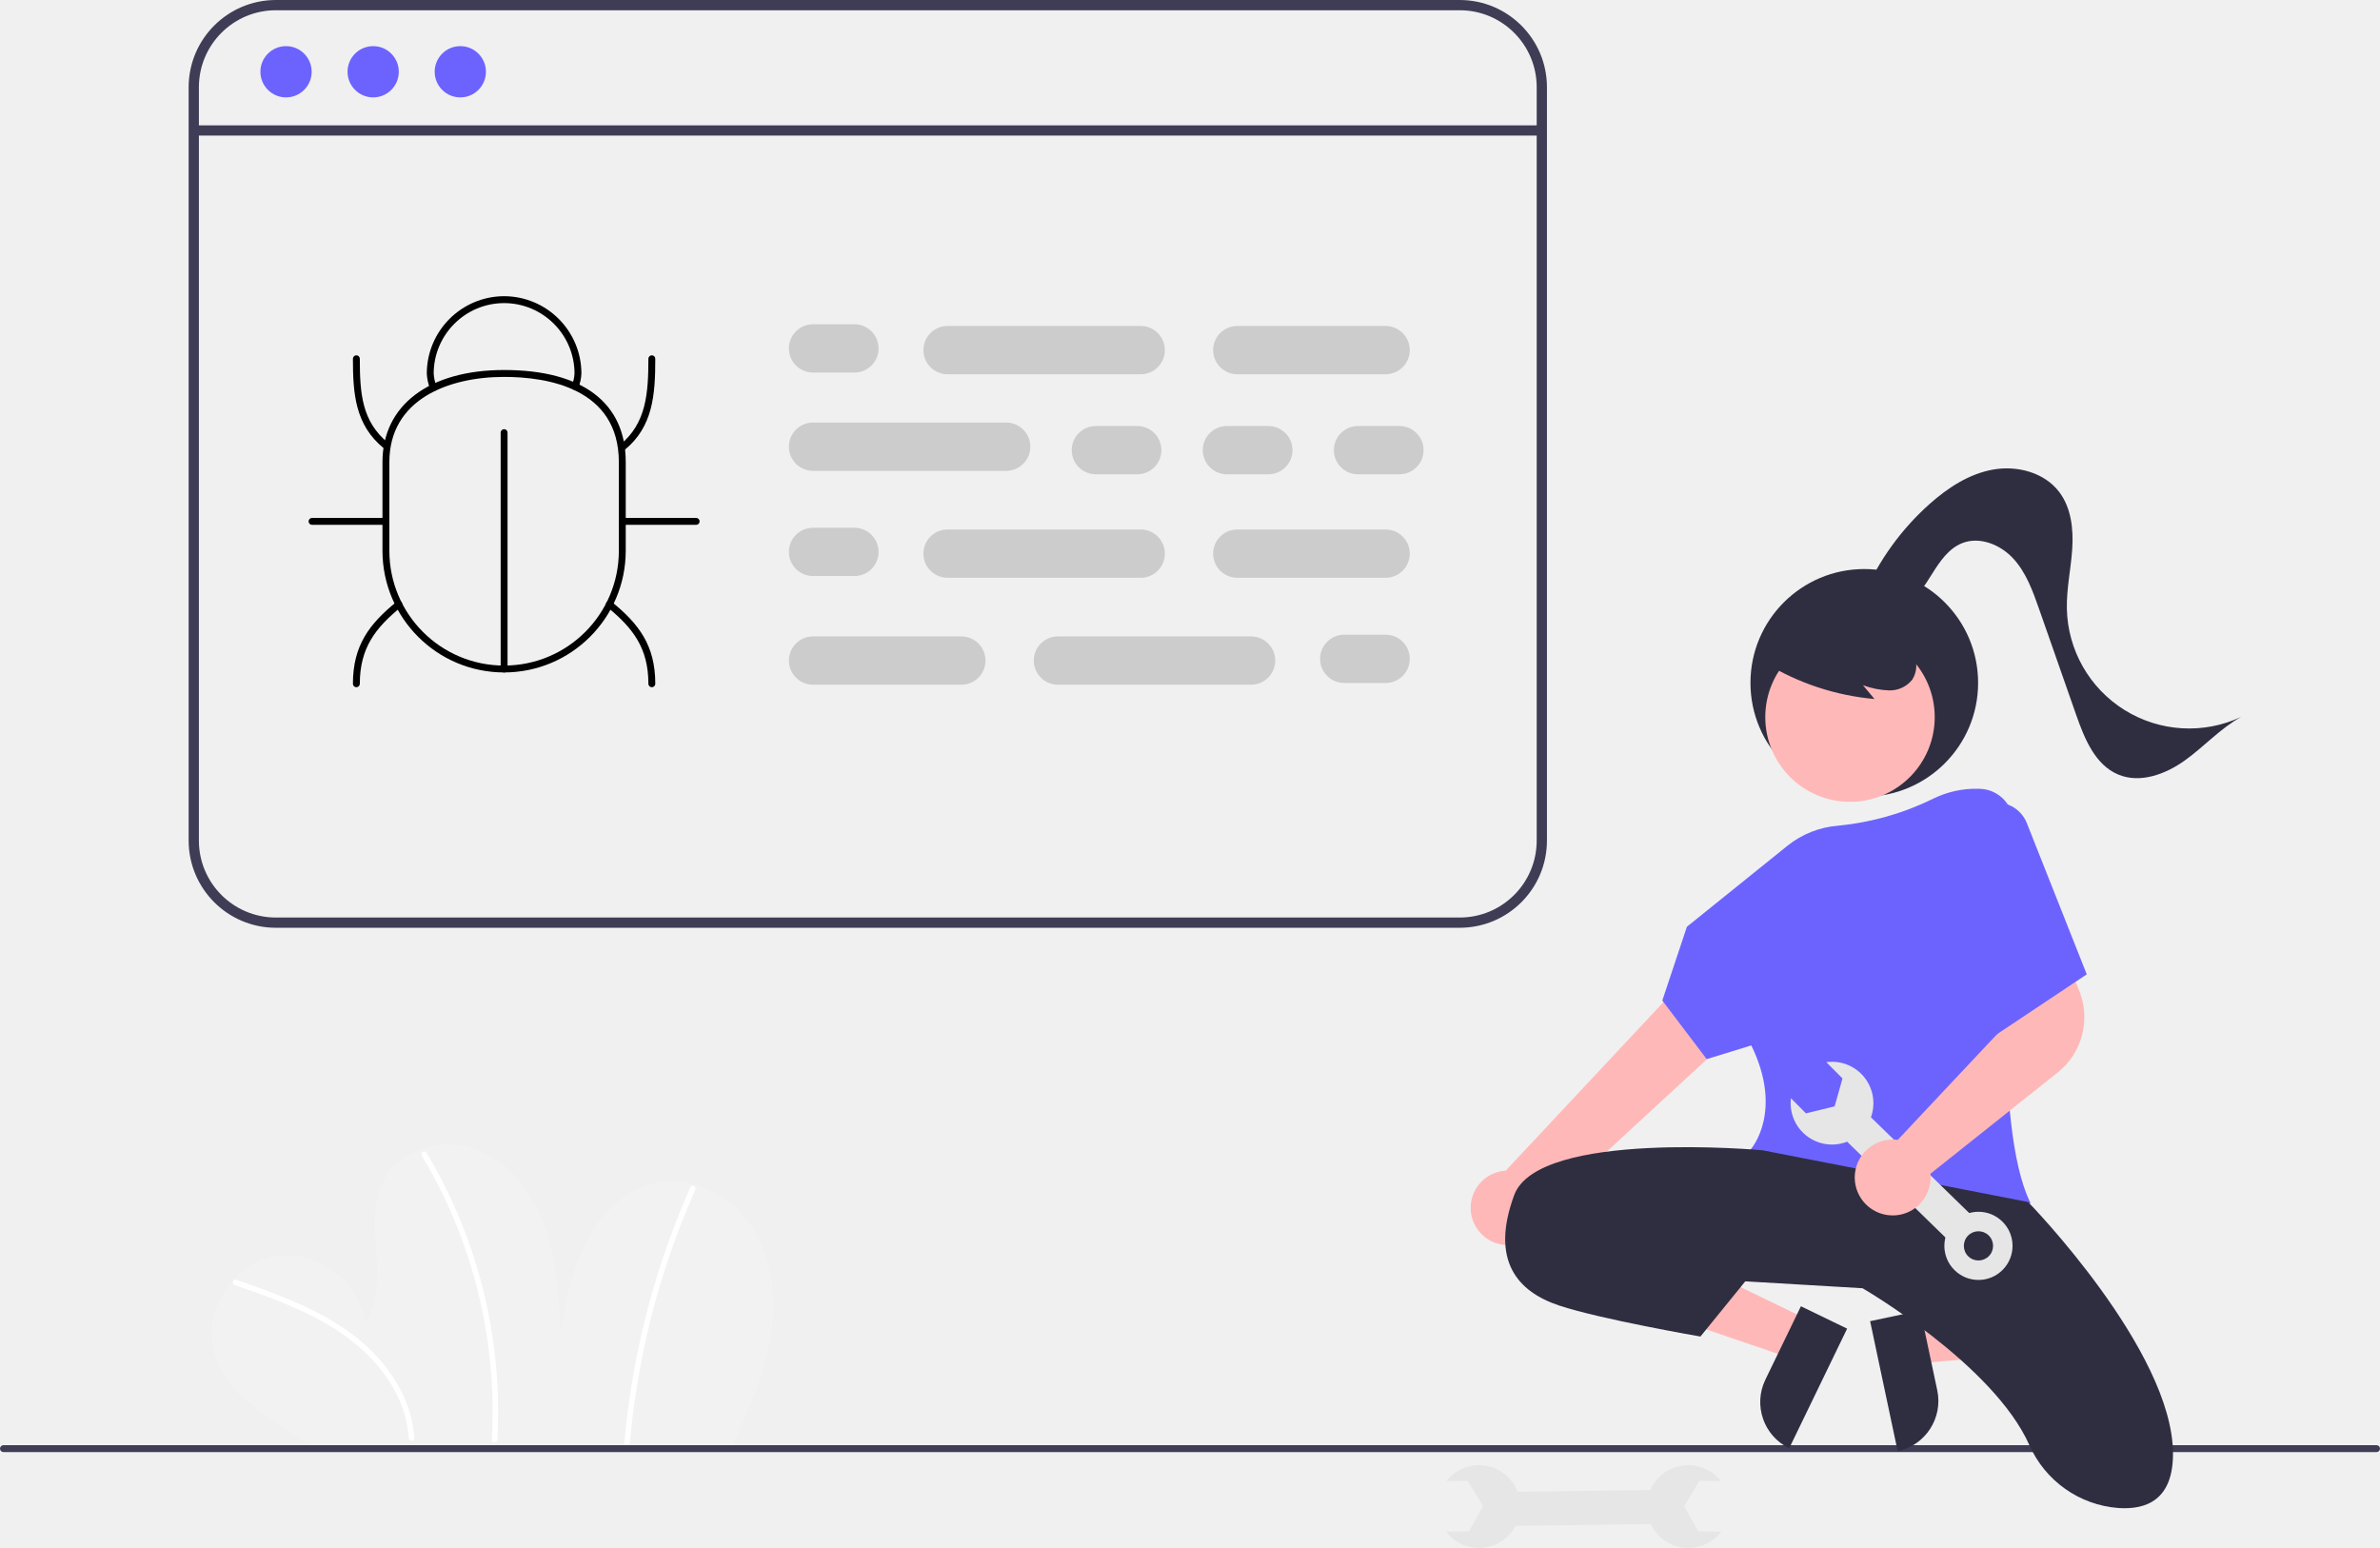
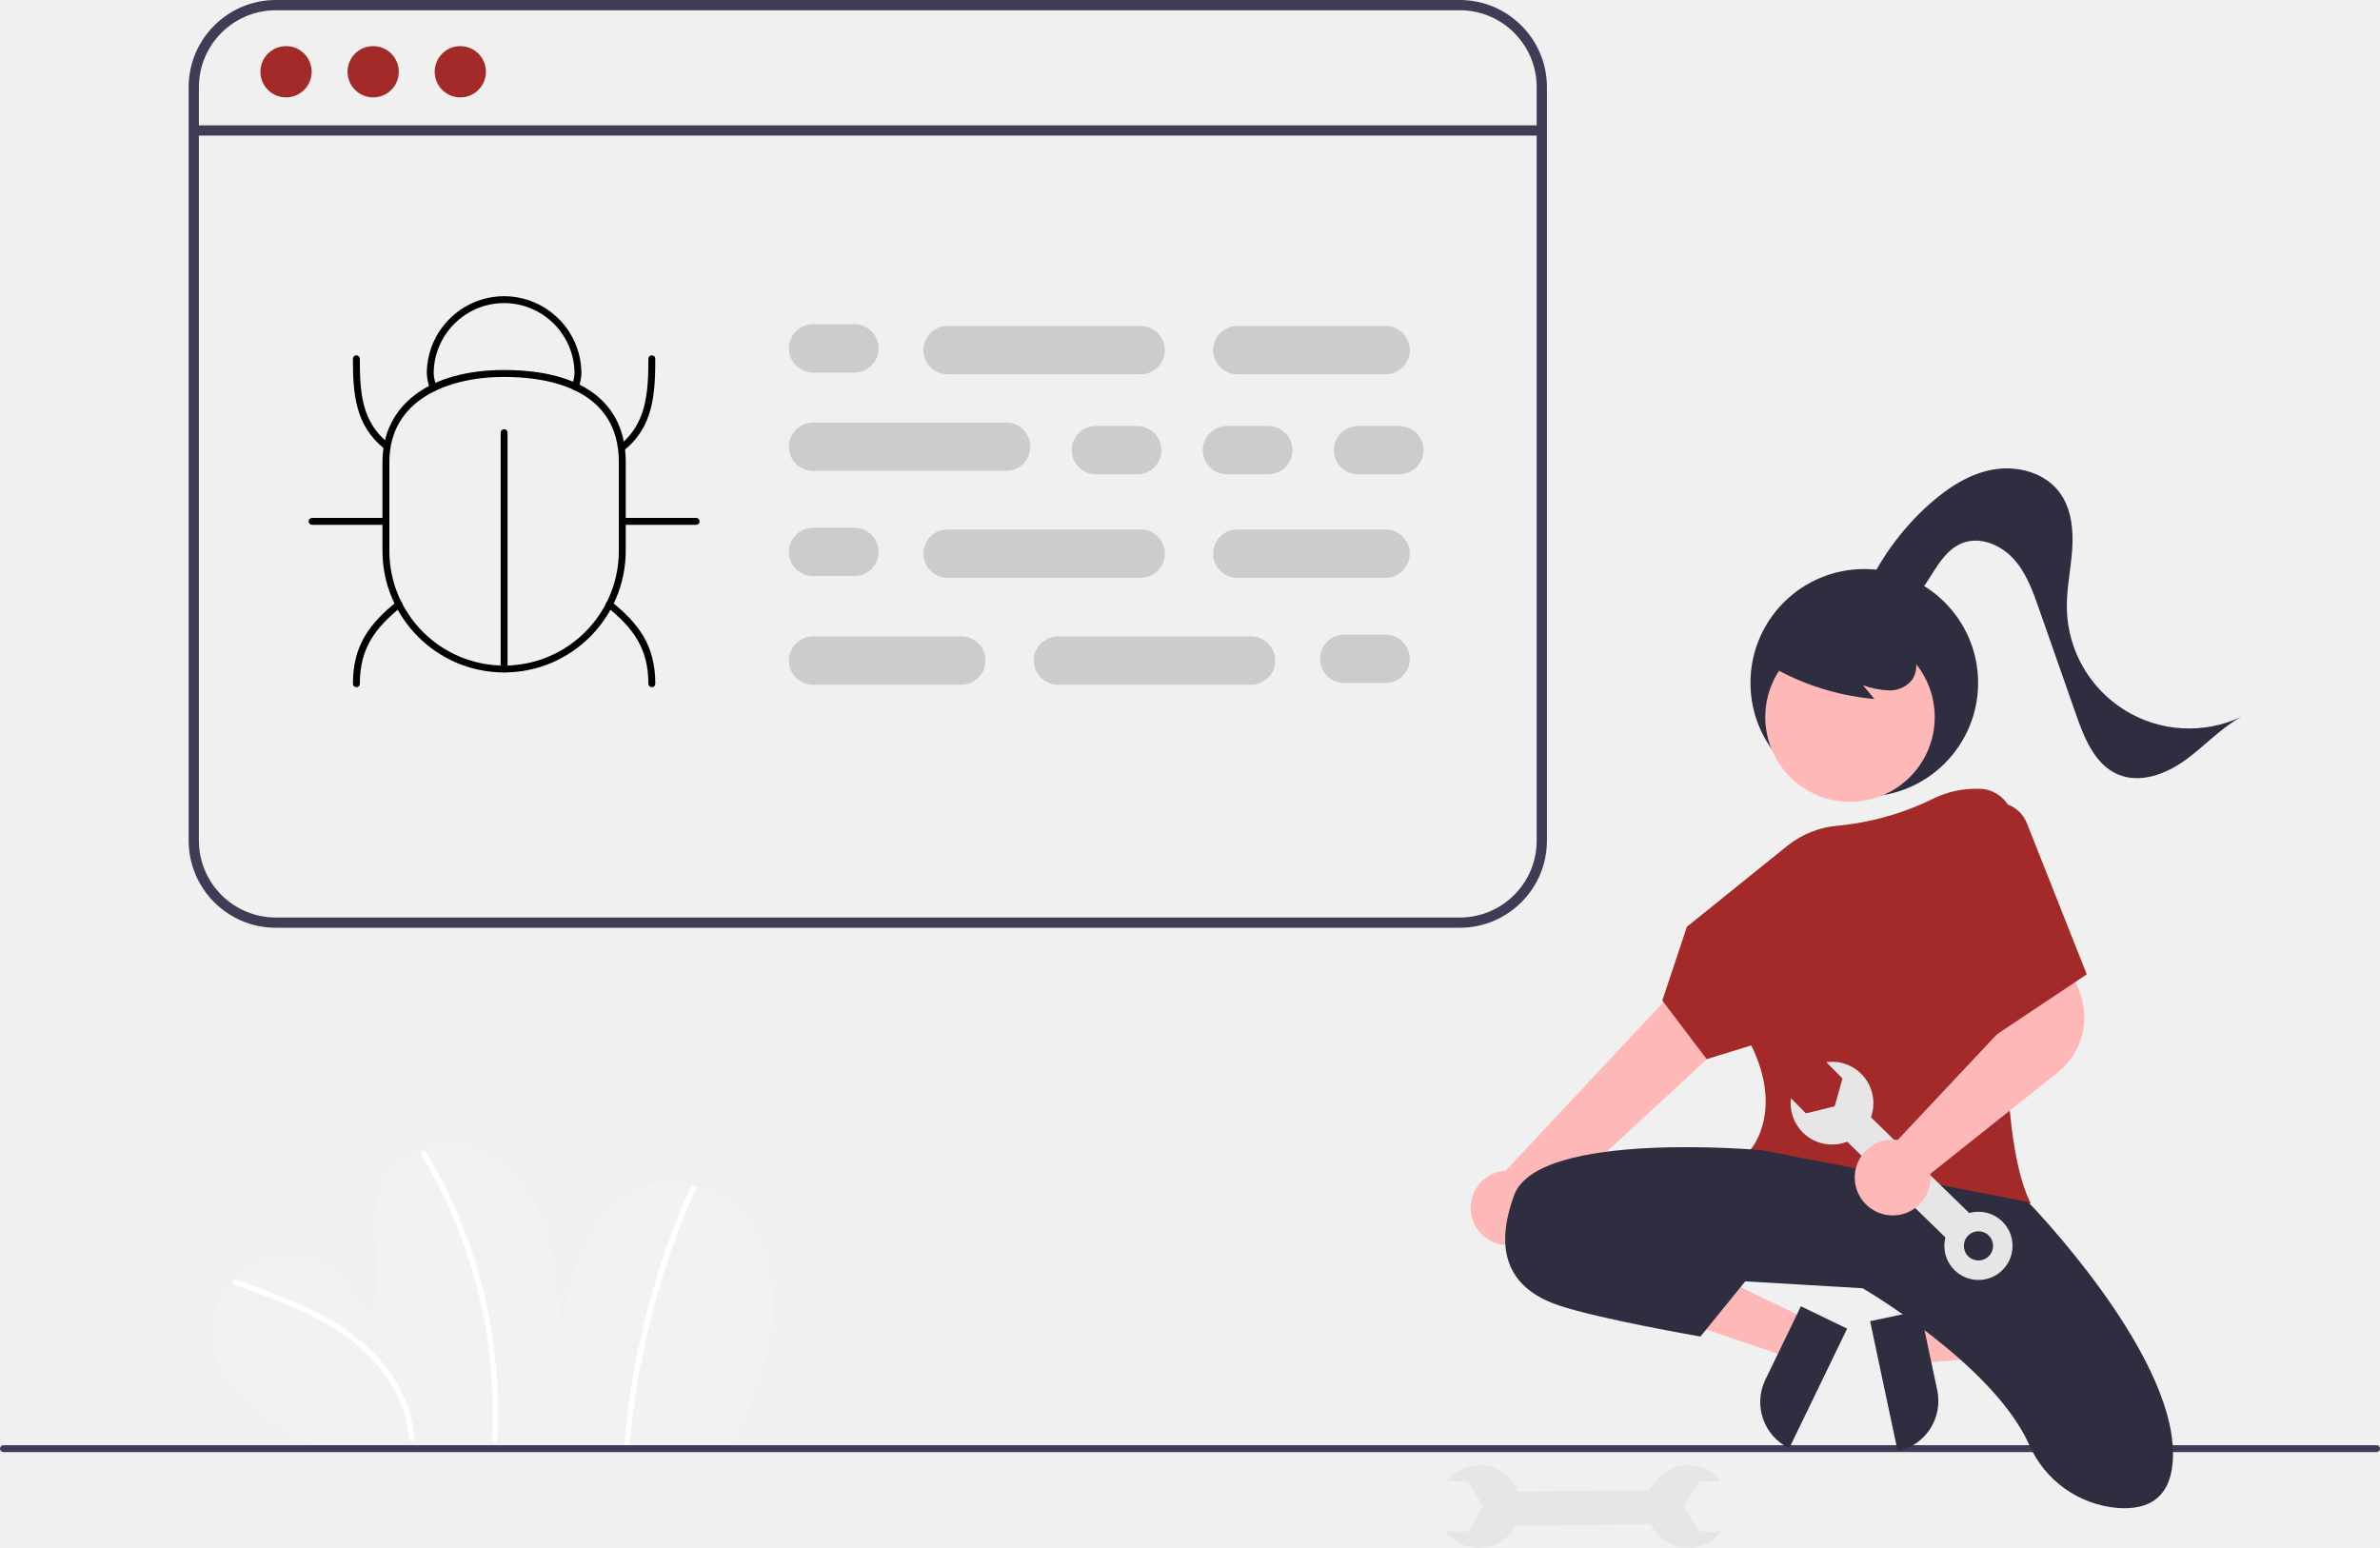
<svg xmlns="http://www.w3.org/2000/svg" data-name="Layer 1" width="690" height="448.759" viewBox="0 0 690 448.759">
  <path d="M466.813,645.731c4.668-10.084,9.333-20.317,11.359-31.242s1.176-22.783-4.627-32.259-17.228-15.902-28.132-13.76c-8.955,1.759-16.146,8.813-20.357,16.91S419.158,602.61,417.52,611.588c-.529-10.2-1.09-20.564-4.478-30.2s-10.06-18.615-19.569-22.343-21.879-.796-26.891,8.103c-7.061,12.538,2.302,30.125-5.817,42.006-1.393-11.917-13.855-21.332-25.699-19.416s-20.701,14.781-18.265,26.529c1.45,6.99,6.219,12.936,11.922,17.232s12.334,9.274,18.895,12.09Z" transform="translate(-255 -225.6204)" fill="#f2f2f2" />
  <path d="M323.02,598.158c9.408,3.289,18.903,6.614,27.492,11.756,7.698,4.608,14.553,10.812,18.882,18.757a33.356,33.356,0,0,1,4.126,13.859c.063,1.018,1.655,1.025,1.592,0-.557-9.061-4.972-17.353-11.087-23.911-6.704-7.19-15.392-12.1-24.361-15.91-5.318-2.259-10.769-4.179-16.221-6.085-.969-.339-1.385,1.198-.423,1.535Z" transform="translate(-255 -225.6204)" fill="#fff" />
  <path d="M377.287,560.625a143.383,143.383,0,0,1,13.791,30.616,145.117,145.117,0,0,1,6.361,32.968,143.305,143.305,0,0,1,.152,18.837c-.059,1.023,1.533,1.02,1.592,0a145.194,145.194,0,0,0-2.04-33.82,146.926,146.926,0,0,0-9.769-32.44,143.25,143.25,0,0,0-8.712-16.963.796.796,0,0,0-1.374.803Z" transform="translate(-255 -225.6204)" fill="#fff" />
  <path d="M455.188,569.767a232.044,232.044,0,0,0-17.116,57.578q-1.342,8.365-2.078,16.812c-.089,1.02,1.503,1.014,1.592,0a231.209,231.209,0,0,1,12.738-58.025q2.834-7.892,6.239-15.562c.412-.928-.959-1.739-1.374-.803Z" transform="translate(-255 -225.6204)" fill="#fff" />
  <rect x="709.176" y="639.478" width="9.882" height="46.588" transform="translate(1112.595 -285.4804) rotate(89.25872)" fill="#e6e6e6" />
  <path d="M754.027,669.616l-6.653-.019-4.112-7.337,4.445-7.312,6.181.018a11.999,11.999,0,1,0,.139,14.651Z" transform="translate(-255 -225.6204)" fill="#e6e6e6" />
  <path d="M674.208,669.616l6.653-.019,4.112-7.337-4.445-7.312-6.181.018a11.999,11.999,0,1,1-.139,14.651Z" transform="translate(-255 -225.6204)" fill="#e6e6e6" />
  <path d="M944,646.59H256a1,1,0,0,1,0-2H944a1,1,0,0,1,0,2Z" transform="translate(-255 -225.6204)" fill="#3f3d56" />
  <circle cx="540.486" cy="197.969" r="33" fill="#2f2e41" />
  <polygon points="553.859 383.226 556.401 395.219 603.871 391.124 600.12 373.423 553.859 383.226" fill="#ffb8b8" />
  <path d="M789.188,618.497h38.531a0,0,0,0,1,0,0v14.887a0,0,0,0,1,0,0H804.075a14.887,14.887,0,0,1-14.887-14.887v0A0,0,0,0,1,789.188,618.497Z" transform="translate(108.7105 1320.973) rotate(-101.9647)" fill="#2f2e41" />
  <polygon points="524.12 382.586 518.777 393.621 473.673 378.264 481.559 361.979 524.12 382.586" fill="#ffb8b8" />
  <path d="M771.037,617.456h23.644a0,0,0,0,1,0,0v14.887a0,0,0,0,1,0,0H756.151a0,0,0,0,1,0,0v0A14.887,14.887,0,0,1,771.037,617.456Z" transform="translate(-379.9408 824.8682) rotate(-64.16458)" fill="#2f2e41" />
  <path d="M690.259,586.414a10.743,10.743,0,0,0,12.709-10.48l74.374-68.571-18.47-14.305-67.337,71.943a10.801,10.801,0,0,0-1.275,21.413Z" transform="translate(-255 -225.6204)" fill="#ffb8b8" />
  <circle cx="536.344" cy="207.898" r="24.561" fill="#ffb8b8" />
-   <path d="M813.386,577.893c-17.229 0-37.978-3.628-50.779-18.477l-.288-.334.297-.328c.097-.107,9.514-10.869.111-30.061L749.799,532.67,736.929,515.681l7.13-21.389,29.177-23.504a26.751,26.751,0,0,1,14.611-5.789,80.211,80.211,0,0,0,27.785-7.913,27.906,27.906,0,0,1,12.8-2.798l.574.016a9.95,9.95,0,0,1,9.641,10.708c-1.979,25.63-5.472,87.543,4.792,108.861l.265.551-.592.15A136.113,136.113,0,0,1,813.386,577.893Z" transform="translate(-255 -225.6204)" fill="#6c63ff" />
+   <path d="M813.386,577.893c-17.229 0-37.978-3.628-50.779-18.477l-.288-.334.297-.328c.097-.107,9.514-10.869.111-30.061L749.799,532.67,736.929,515.681l7.13-21.389,29.177-23.504a26.751,26.751,0,0,1,14.611-5.789,80.211,80.211,0,0,0,27.785-7.913,27.906,27.906,0,0,1,12.8-2.798l.574.016a9.95,9.95,0,0,1,9.641,10.708c-1.979,25.63-5.472,87.543,4.792,108.861l.265.551-.592.15A136.113,136.113,0,0,1,813.386,577.893Z" transform="translate(-255 -225.6204)" fill="#A32A29" />
  <path d="M765.986,559.09s-65-6-72,13,1,28,13,32,41,9,41,9l13-16,34,2s37.885,21.973,48.36,45.474A30.762,30.762,0,0,0,869.123,662.802c8.398.584,15.863-2.587,15.863-15.712,0-30-42-73-42-73Z" transform="translate(-255 -225.6204)" fill="#2f2e41" />
  <path d="M716.486,588.59s17-5,44,8" transform="translate(-255 -225.6204)" fill="#2f2e41" />
  <path d="M766.843,417.855a73.041,73.041,0,0,0,31.599,10.412l-3.331-3.991a24.477,24.477,0,0,0,7.561,1.501,8.281,8.281,0,0,0,6.75-3.159,7.702,7.702,0,0,0,.516-7.115,14.589,14.589,0,0,0-4.589-5.739,27.323,27.323,0,0,0-25.431-4.545,16.33,16.33,0,0,0-7.595,4.872,9.236,9.236,0,0,0-1.863,8.561" transform="translate(-255 -225.6204)" fill="#2f2e41" />
  <path d="M795.309,398.224A75.485,75.485,0,0,1,814.446,371.703c5.292-4.703,11.472-8.743,18.446-9.963s14.833.87,19.111,6.511c3.498,4.613,4.152,10.793,3.767,16.569s-1.676,11.497-1.553,17.284a35.468,35.468,0,0,0,50.527,31.351c-6.022,3.329-10.714,8.598-16.305,12.608s-12.963,6.76-19.312,4.11c-6.718-2.804-9.8-10.419-12.206-17.29L846.189,402.244c-1.824-5.209-3.739-10.572-7.462-14.645s-9.765-6.557-14.889-4.509c-3.884,1.552-6.413,5.258-8.63,8.804s-4.557,7.32-8.304,9.179-9.298.715-10.523-3.285" transform="translate(-255 -225.6204)" fill="#2f2e41" />
  <rect x="802.919" y="543.314" width="9.882" height="46.588" transform="translate(-416.7474 524.1384) rotate(-45.74128)" fill="#e6e6e6" />
  <path d="M821.51,579.909a9.882,9.882,0,1,0,13.975-.181A9.882,9.882,0,0,0,821.51,579.909Zm10.111,9.853a4.235,4.235,0,1,1-.077-5.989A4.235,4.235,0,0,1,831.621,589.762Z" transform="translate(-255 -225.6204)" fill="#e6e6e6" />
  <path d="M784.48,533.549l4.69,4.718-2.28,8.096-8.314,2.028-4.358-4.383a11.999,11.999,0,1,0,10.262-10.458Z" transform="translate(-255 -225.6204)" fill="#e6e6e6" />
  <path d="M803.736,577.979a11.579,11.579,0,0,1-1.268-.07,11.023,11.023,0,0,1-9.68-9.681,11.003,11.003,0,0,1,10.931-12.25,10.625,10.625,0,0,1,1.466.109L838.763,520.342l-3.505-11.685,17.605-7.892,4.934,12.06a20.49,20.49,0,0,1-6.177,23.672l-36.961,29.401a10.259,10.259,0,0,1,.06,1.079,11.018,11.018,0,0,1-3.664,8.197A10.872,10.872,0,0,1,803.736,577.979Z" transform="translate(-255 -225.6204)" fill="#ffb8b8" />
-   <path d="M829.986,459.09h0a9.453,9.453,0,0,1,12.628,5.156l17.372,43.844-27,18Z" transform="translate(-255 -225.6204)" fill="#6c63ff" />
+   <path d="M829.986,459.09h0a9.453,9.453,0,0,1,12.628,5.156l17.372,43.844-27,18Z" transform="translate(-255 -225.6204)" fill="#A32A29" />
  <path d="M703.486,469.327V250.883a25.298,25.298,0,0,0-25.262-25.262H334.954a25.298,25.298,0,0,0-25.262,25.262V469.327a25.298,25.298,0,0,0,25.262,25.262H678.224A25.298,25.298,0,0,0,703.486,469.327ZM334.954,491.618a22.317,22.317,0,0,1-22.29-22.29V250.883a22.317,22.317,0,0,1,22.29-22.29H678.224a22.317,22.317,0,0,1,22.29,22.29V469.327a22.317,22.317,0,0,1-22.29,22.29Z" transform="translate(-255 -225.6204)" fill="#3f3d56" />
  <path d="M700.514,264.924H312.664a1.486,1.486,0,1,1,0-2.972H700.514a1.486,1.486,0,0,1,0,2.972Z" transform="translate(-255 -225.6204)" fill="#3f3d56" />
-   <circle cx="82.926" cy="20.804" r="7.43" fill="#6c63ff" />
-   <circle cx="108.188" cy="20.804" r="7.43" fill="#6c63ff" />
-   <circle cx="133.451" cy="20.804" r="7.43" fill="#6c63ff" />
+   <circle cx="82.926" cy="20.804" r="7.43" fill="#A32A29" />
+   <circle cx="108.188" cy="20.804" r="7.43" fill="#A32A29" />
+   <circle cx="133.451" cy="20.804" r="7.43" fill="#A32A29" />
  <path d="M443.979,424.852a1.0 1,0,0,1-1-1c0-10.427-4.571-16.242-11.945-22.247a1.0 1,0,1,1,1.263-1.551c7.83,6.375,12.683,12.58,12.683,23.798A1.0 1,0,0,1,443.979,424.852Z" transform="translate(-255 -225.6204)" />
  <path d="M358.317,424.852a1.0 1,0,0,1-1-1c0-11.218,4.853-17.423,12.683-23.798a1.0 1,0,1,1,1.263,1.551c-7.375,6.005-11.945,11.821-11.945,22.247A1.0 1,0,0,1,358.317,424.852Z" transform="translate(-255 -225.6204)" />
  <path d="M435.413,356.322a1,1,0,0,1-.632-1.775c7.581-6.171,8.197-14.938,8.197-24.923a1,1,0,0,1,2,0c0,10.505-.672,19.748-8.935,26.474A.994.994,0,0,1,435.413,356.322Z" transform="translate(-255 -225.6204)" />
  <path d="M366.882,355.787a.994.994,0,0,1-.631-.225c-8.263-6.727-8.935-15.727-8.935-25.939a1,1,0,0,1,2,0c0,10.037.604,18.206,8.198,24.388a1,1,0,0,1-.632,1.775Z" transform="translate(-255 -225.6204)" />
  <path d="M456.828,377.772H435.413a1,1,0,0,1,0-2h21.416a1,1,0,1,1,0,2Z" transform="translate(-255 -225.6204)" />
  <path d="M366.883,377.772H345.467a1,1,0,0,1,0-2H366.883a1,1,0,0,1,0,2Z" transform="translate(-255 -225.6204)" />
  <path d="M401.148,420.569a1.0 1,0,0,1-1-1V351.039a1,1,0,0,1,2,0v68.53A1.0 1,0,0,1,401.148,420.569Z" transform="translate(-255 -225.6204)" />
  <path d="M401.148,420.569A35.305,35.305,0,0,1,365.883,385.304V359.586c0-16.468,13.513-26.699,35.265-26.699,22.741,0,35.265,9.482,35.265,26.699v25.717A35.305,35.305,0,0,1,401.148,420.569Zm0-85.681c-16.081,0-33.265,6.488-33.265,24.699v25.717a33.265,33.265,0,1,0,66.53,0V359.586C434.413,338.097,413.571,334.888,401.148,334.888Z" transform="translate(-255 -225.6204)" />
  <path d="M380.651,339.062a1,1,0,0,1-.929-.63,14.088,14.088,0,0,1-.988-4.532A22.476,22.476,0,0,1,401.089,311.491h.115a22.467,22.467,0,0,1,22.359,22.357,12.227,12.227,0,0,1-.91,4.211,1,1,0,0,1-1.85-.761,10.195,10.195,0,0,0,.761-3.487,20.454,20.454,0,0,0-20.363-20.32h-.11a20.461,20.461,0,0,0-20.359,20.362,12.076,12.076,0,0,0,.847,3.838,1.001,1.001,0,0,1-.928,1.371Z" transform="translate(-255 -225.6204)" />
  <path d="M502.71,333.623h-12a7,7,0,0,1,0-14h12a7,7,0,0,1,0,14Z" transform="translate(-255 -225.6204)" fill="#ccc" />
  <path d="M584.71,363.123h-12a7,7,0,0,1,0-14h12a7,7,0,0,1,0,14Z" transform="translate(-255 -225.6204)" fill="#ccc" />
  <path d="M622.71,363.123h-12a7,7,0,0,1,0-14h12a7,7,0,0,1,0,14Z" transform="translate(-255 -225.6204)" fill="#ccc" />
  <path d="M660.71,363.123h-12a7,7,0,0,1,0-14h12a7,7,0,0,1,0,14Z" transform="translate(-255 -225.6204)" fill="#ccc" />
  <path d="M585.71,334.123h-56a7,7,0,0,1,0-14h56a7,7,0,0,1,0,14Z" transform="translate(-255 -225.6204)" fill="#ccc" />
  <path d="M546.71,362.123h-56a7,7,0,0,1,0-14h56a7,7,0,0,1,0,14Z" transform="translate(-255 -225.6204)" fill="#ccc" />
  <path d="M656.71,334.123h-43a7,7,0,0,1,0-14h43a7,7,0,0,1,0,14Z" transform="translate(-255 -225.6204)" fill="#ccc" />
  <path d="M502.71,392.623h-12a7,7,0,0,1,0-14h12a7,7,0,0,1,0,14Z" transform="translate(-255 -225.6204)" fill="#ccc" />
  <path d="M585.71,393.123h-56a7,7,0,0,1,0-14h56a7,7,0,0,1,0,14Z" transform="translate(-255 -225.6204)" fill="#ccc" />
  <path d="M656.71,393.123h-43a7,7,0,0,1,0-14h43a7,7,0,0,1,0,14Z" transform="translate(-255 -225.6204)" fill="#ccc" />
  <path d="M637.71,416.623a7.008,7.008,0,0,1,7-7h12a7,7,0,0,1,0,14h-12A7.008,7.008,0,0,1,637.71,416.623Z" transform="translate(-255 -225.6204)" fill="#ccc" />
  <path d="M554.71,417.123a7.008,7.008,0,0,1,7-7h56a7,7,0,0,1,0,14h-56A7.008,7.008,0,0,1,554.71,417.123Z" transform="translate(-255 -225.6204)" fill="#ccc" />
  <path d="M483.71,417.123a7.008,7.008,0,0,1,7-7h43a7,7,0,0,1,0,14h-43A7.008,7.008,0,0,1,483.71,417.123Z" transform="translate(-255 -225.6204)" fill="#ccc" />
</svg>
